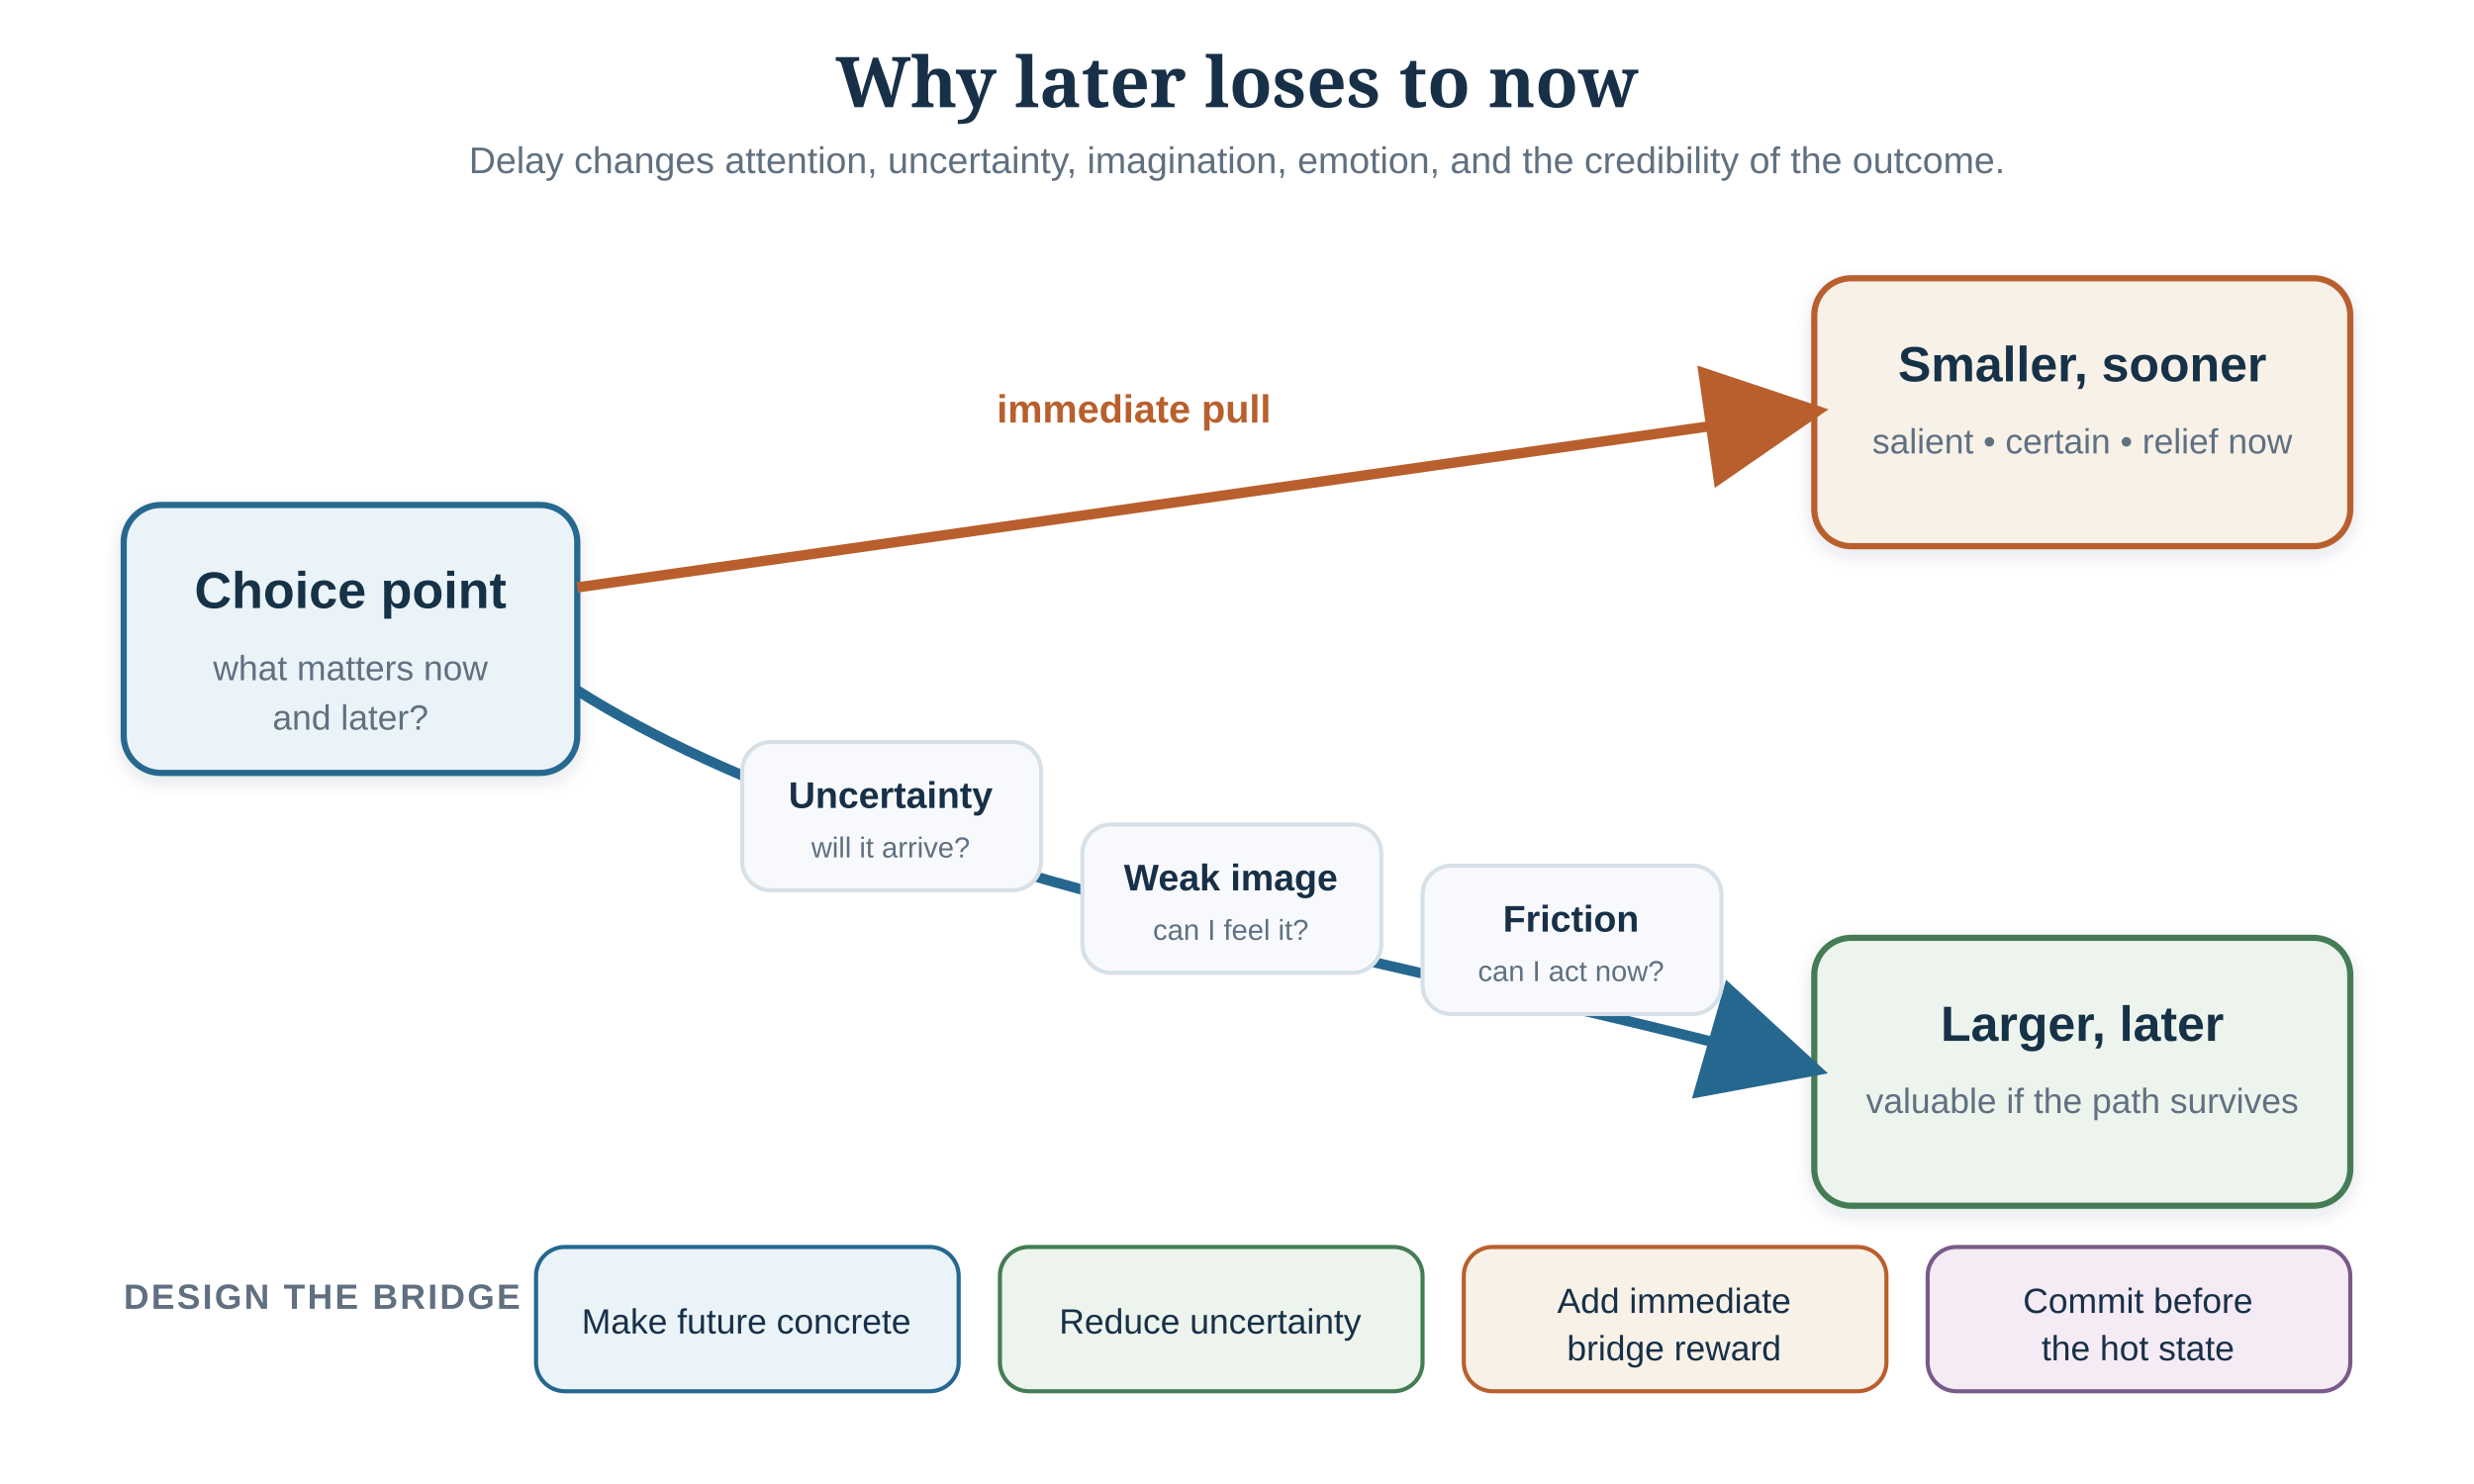
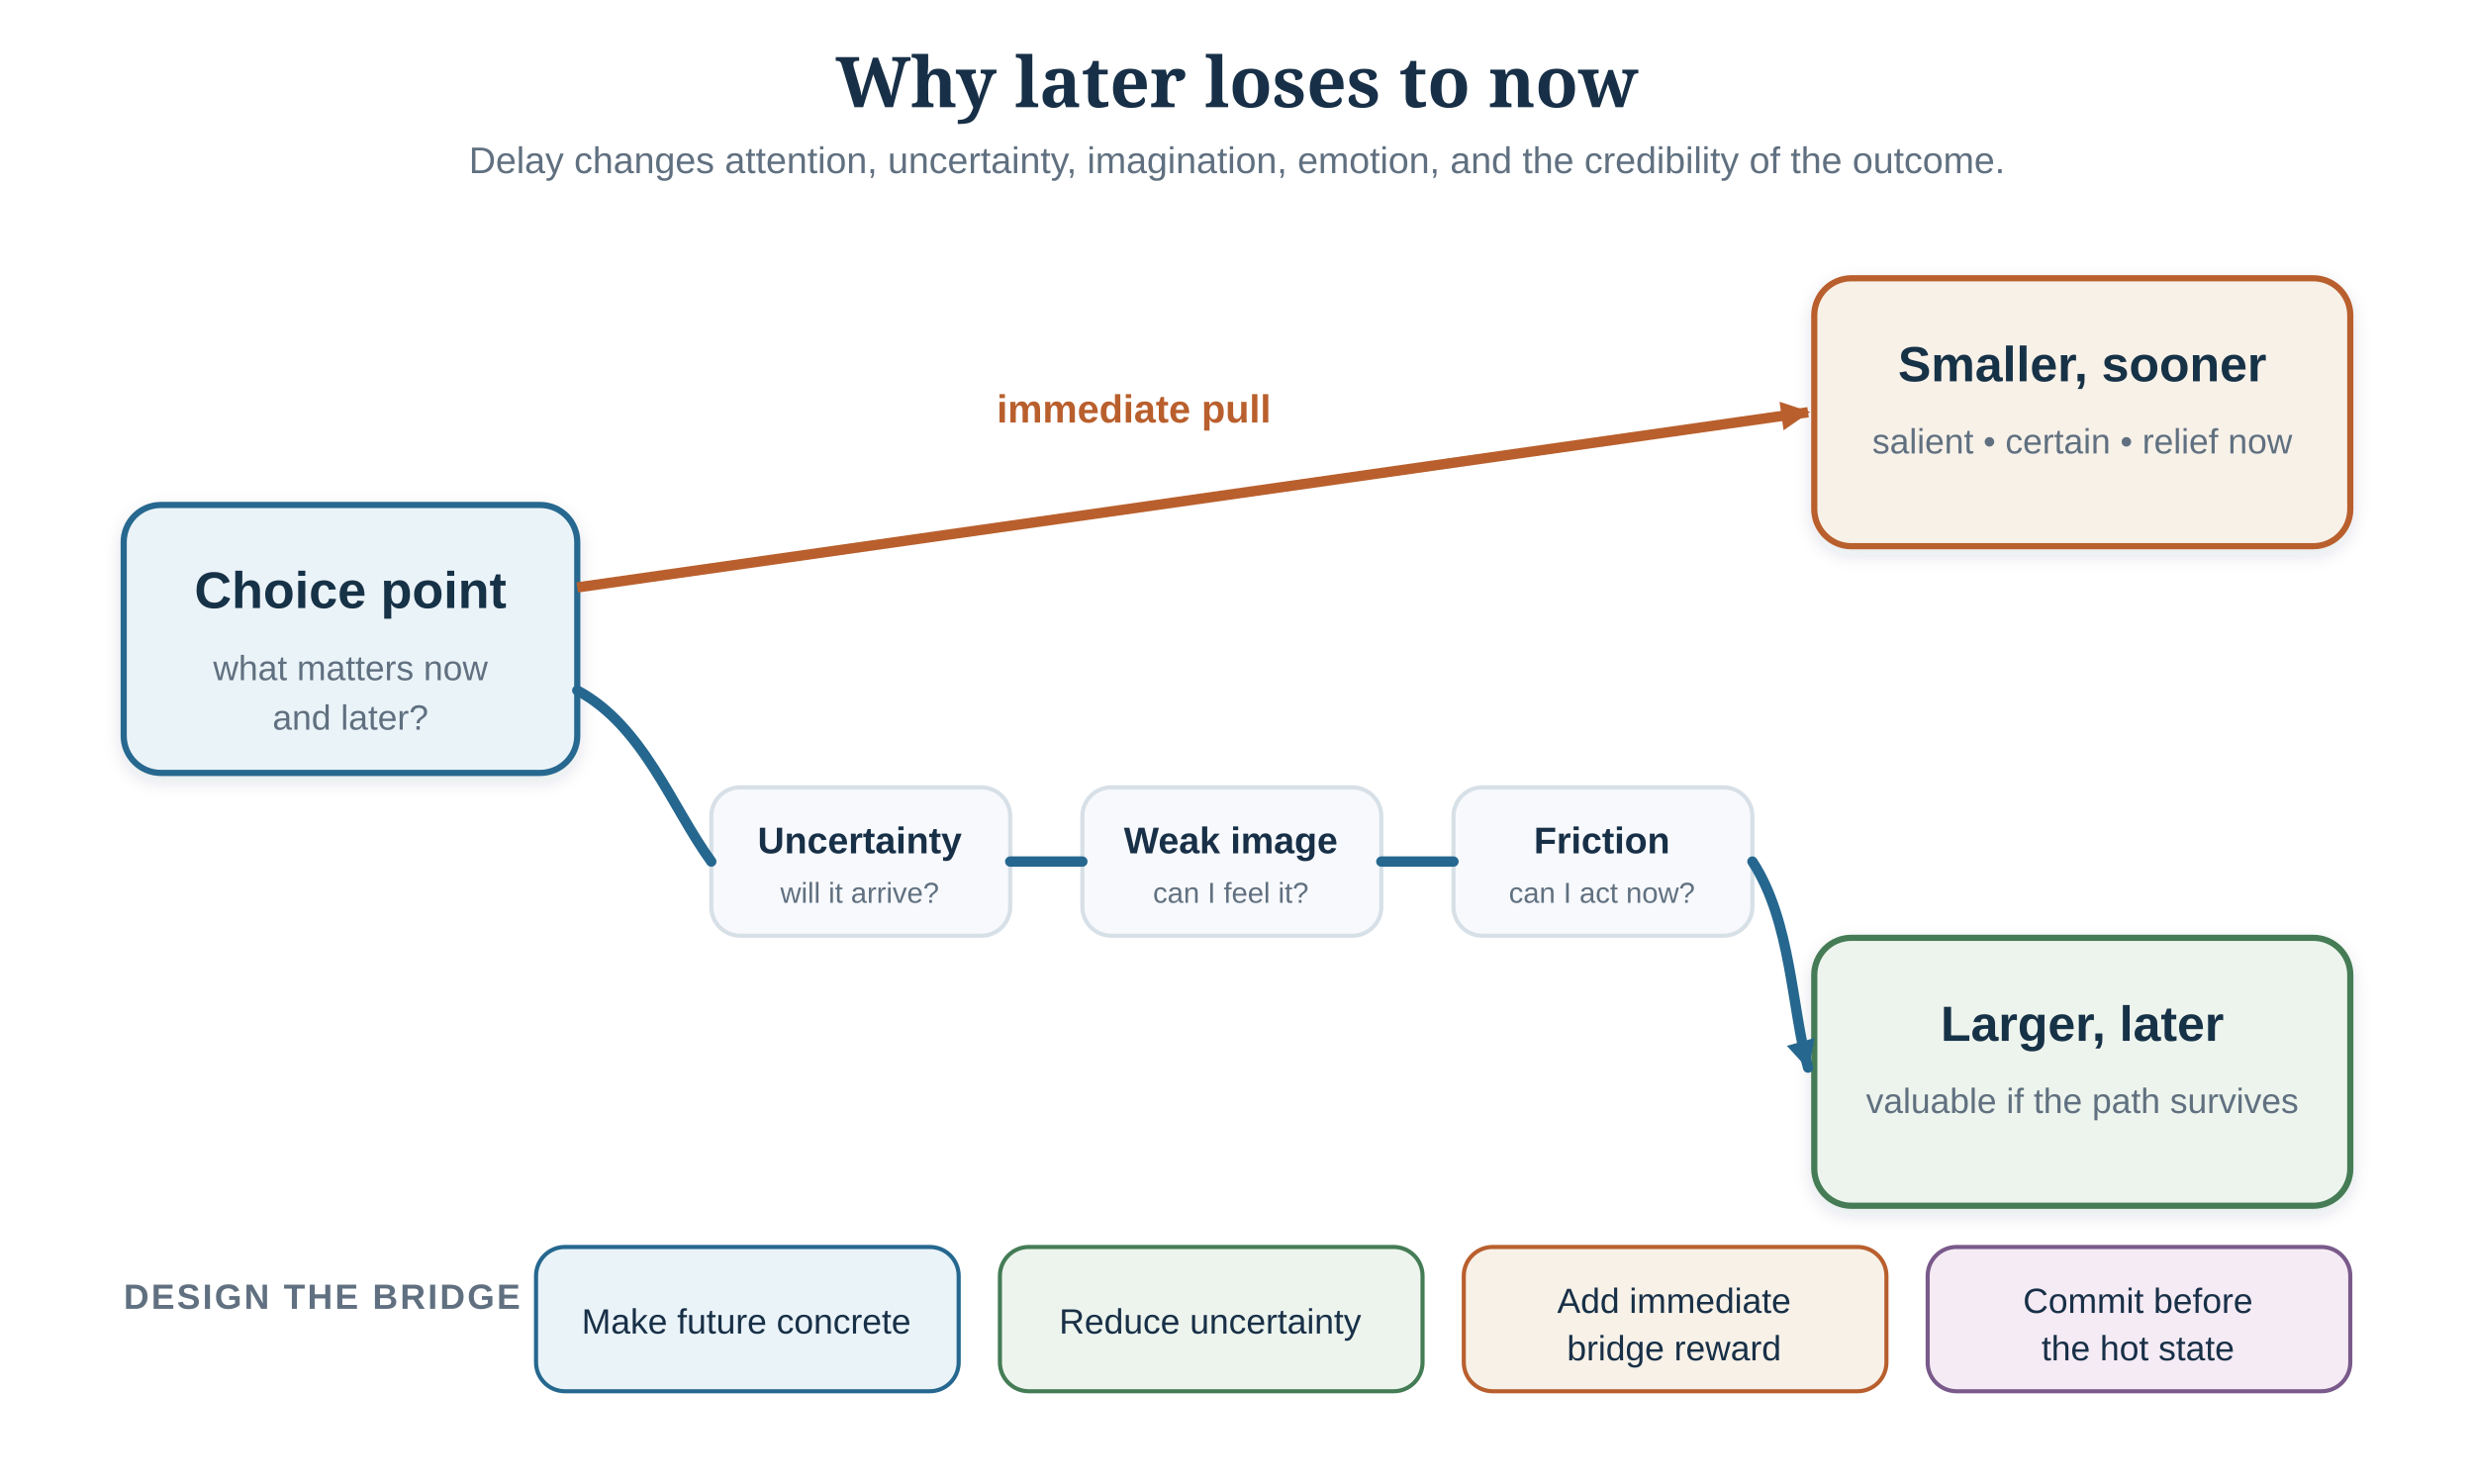
<svg xmlns="http://www.w3.org/2000/svg" width="1200" height="720" viewBox="0 0 1200 720" role="img" aria-labelledby="title desc">
  <defs>
-     <marker id="blueArrow" markerWidth="12" markerHeight="12" refX="10" refY="6" orient="auto">
-       <path d="M0 0 L12 6 L0 12 Z" fill="#25678f" />
+     <marker id="blueArrow" markerUnits="userSpaceOnUse" markerWidth="16" markerHeight="16" refX="14" refY="8" orient="auto">
+       <path d="M1 1 L15 8 L1 15 Z" fill="#25678f" />
    </marker>
-     <marker id="orangeArrow" markerWidth="12" markerHeight="12" refX="10" refY="6" orient="auto">
-       <path d="M0 0 L12 6 L0 12 Z" fill="#b95f2d" />
+     <marker id="orangeArrow" markerUnits="userSpaceOnUse" markerWidth="16" markerHeight="16" refX="14" refY="8" orient="auto">
+       <path d="M1 1 L15 8 L1 15 Z" fill="#b95f2d" />
    </marker>
    <filter id="shadow">
      <feDropShadow dx="0" dy="3" stdDeviation="4" flood-color="#183047" flood-opacity="0.12" />
    </filter>
  </defs>
  <rect width="1200" height="720" fill="#fff" />
  <text x="600" y="52" text-anchor="middle" font-family="Georgia, serif" font-size="34" font-weight="700" fill="#183047">Why later loses to now</text>
  <text x="600" y="84" text-anchor="middle" font-family="Arial, sans-serif" font-size="18" fill="#607080">Delay changes attention, uncertainty, imagination, emotion, and the credibility of the outcome.</text>
  <g filter="url(#shadow)" font-family="Arial, sans-serif">
    <rect x="60" y="245" width="220" height="130" rx="18" fill="#eaf3f8" stroke="#25678f" stroke-width="3" />
    <text x="170" y="295" text-anchor="middle" font-size="25" font-weight="700" fill="#183047">Choice point</text>
    <text x="170" y="330" text-anchor="middle" font-size="17" fill="#607080">what matters now</text>
    <text x="170" y="354" text-anchor="middle" font-size="17" fill="#607080">and later?</text>
    <rect x="880" y="135" width="260" height="130" rx="18" fill="#f7f1e8" stroke="#b95f2d" stroke-width="3" />
    <text x="1010" y="185" text-anchor="middle" font-size="24" font-weight="700" fill="#183047">Smaller, sooner</text>
    <text x="1010" y="220" text-anchor="middle" font-size="17" fill="#607080">salient • certain • relief now</text>
    <rect x="880" y="455" width="260" height="130" rx="18" fill="#edf4ed" stroke="#447c55" stroke-width="3" />
    <text x="1010" y="505" text-anchor="middle" font-size="24" font-weight="700" fill="#183047">Larger, later</text>
    <text x="1010" y="540" text-anchor="middle" font-size="17" fill="#607080">valuable if the path survives</text>
  </g>
  <line x1="280" y1="285" x2="877" y2="200" stroke="#b95f2d" stroke-width="5" marker-end="url(#orangeArrow)" />
  <text x="550" y="205" text-anchor="middle" font-family="Arial, sans-serif" font-size="19" font-weight="700" fill="#b95f2d">immediate pull</text>
-   <path d="M280 335 C430 430 710 470 877 518" fill="none" stroke="#25678f" stroke-width="5" marker-end="url(#blueArrow)" />
  <g font-family="Arial, sans-serif">
-     <rect x="360" y="360" width="145" height="72" rx="14" fill="#f7f9fc" stroke="#d7e0e7" stroke-width="2" />
-     <text x="432" y="392" text-anchor="middle" font-size="18" font-weight="700" fill="#183047">Uncertainty</text>
-     <text x="432" y="416" text-anchor="middle" font-size="14" fill="#607080">will it arrive?</text>
-     <rect x="525" y="400" width="145" height="72" rx="14" fill="#f7f9fc" stroke="#d7e0e7" stroke-width="2" />
-     <text x="597" y="432" text-anchor="middle" font-size="18" font-weight="700" fill="#183047">Weak image</text>
-     <text x="597" y="456" text-anchor="middle" font-size="14" fill="#607080">can I feel it?</text>
-     <rect x="690" y="420" width="145" height="72" rx="14" fill="#f7f9fc" stroke="#d7e0e7" stroke-width="2" />
-     <text x="762" y="452" text-anchor="middle" font-size="18" font-weight="700" fill="#183047">Friction</text>
-     <text x="762" y="476" text-anchor="middle" font-size="14" fill="#607080">can I act now?</text>
+     <rect x="345" y="382" width="145" height="72" rx="14" fill="#f7f9fc" stroke="#d7e0e7" stroke-width="2" />
+     <text x="417" y="414" text-anchor="middle" font-size="18" font-weight="700" fill="#183047">Uncertainty</text>
+     <text x="417" y="438" text-anchor="middle" font-size="14" fill="#607080">will it arrive?</text>
+     <rect x="525" y="382" width="145" height="72" rx="14" fill="#f7f9fc" stroke="#d7e0e7" stroke-width="2" />
+     <text x="597" y="414" text-anchor="middle" font-size="18" font-weight="700" fill="#183047">Weak image</text>
+     <text x="597" y="438" text-anchor="middle" font-size="14" fill="#607080">can I feel it?</text>
+     <rect x="705" y="382" width="145" height="72" rx="14" fill="#f7f9fc" stroke="#d7e0e7" stroke-width="2" />
+     <text x="777" y="414" text-anchor="middle" font-size="18" font-weight="700" fill="#183047">Friction</text>
+     <text x="777" y="438" text-anchor="middle" font-size="14" fill="#607080">can I act now?</text>
+   </g>
+   <g fill="none" stroke="#25678f" stroke-width="5" stroke-linecap="round" stroke-linejoin="round">
+     <path d="M280 335 C312 352 326 392 345 418" />
+     <line x1="490" y1="418" x2="525" y2="418" />
+     <line x1="670" y1="418" x2="705" y2="418" />
+     <path d="M850 418 C869 447 869 490 877 518" marker-end="url(#blueArrow)" />
  </g>
  <text x="60" y="635" font-family="Arial, sans-serif" font-size="17" font-weight="700" fill="#607080" letter-spacing="1.1">DESIGN THE BRIDGE</text>
  <g font-family="Arial, sans-serif" font-size="17" fill="#183047">
    <rect x="260" y="605" width="205" height="70" rx="14" fill="#eaf3f8" stroke="#25678f" stroke-width="2" />
    <text x="362" y="647" text-anchor="middle">Make future concrete</text>
    <rect x="485" y="605" width="205" height="70" rx="14" fill="#edf4ed" stroke="#447c55" stroke-width="2" />
    <text x="587" y="647" text-anchor="middle">Reduce uncertainty</text>
    <rect x="710" y="605" width="205" height="70" rx="14" fill="#f7f1e8" stroke="#b95f2d" stroke-width="2" />
    <text x="812" y="637" text-anchor="middle">Add immediate</text>
    <text x="812" y="660" text-anchor="middle">bridge reward</text>
    <rect x="935" y="605" width="205" height="70" rx="14" fill="#f5ebf5" stroke="#795a8a" stroke-width="2" />
    <text x="1037" y="637" text-anchor="middle">Commit before</text>
    <text x="1037" y="660" text-anchor="middle">the hot state</text>
  </g>
</svg>
